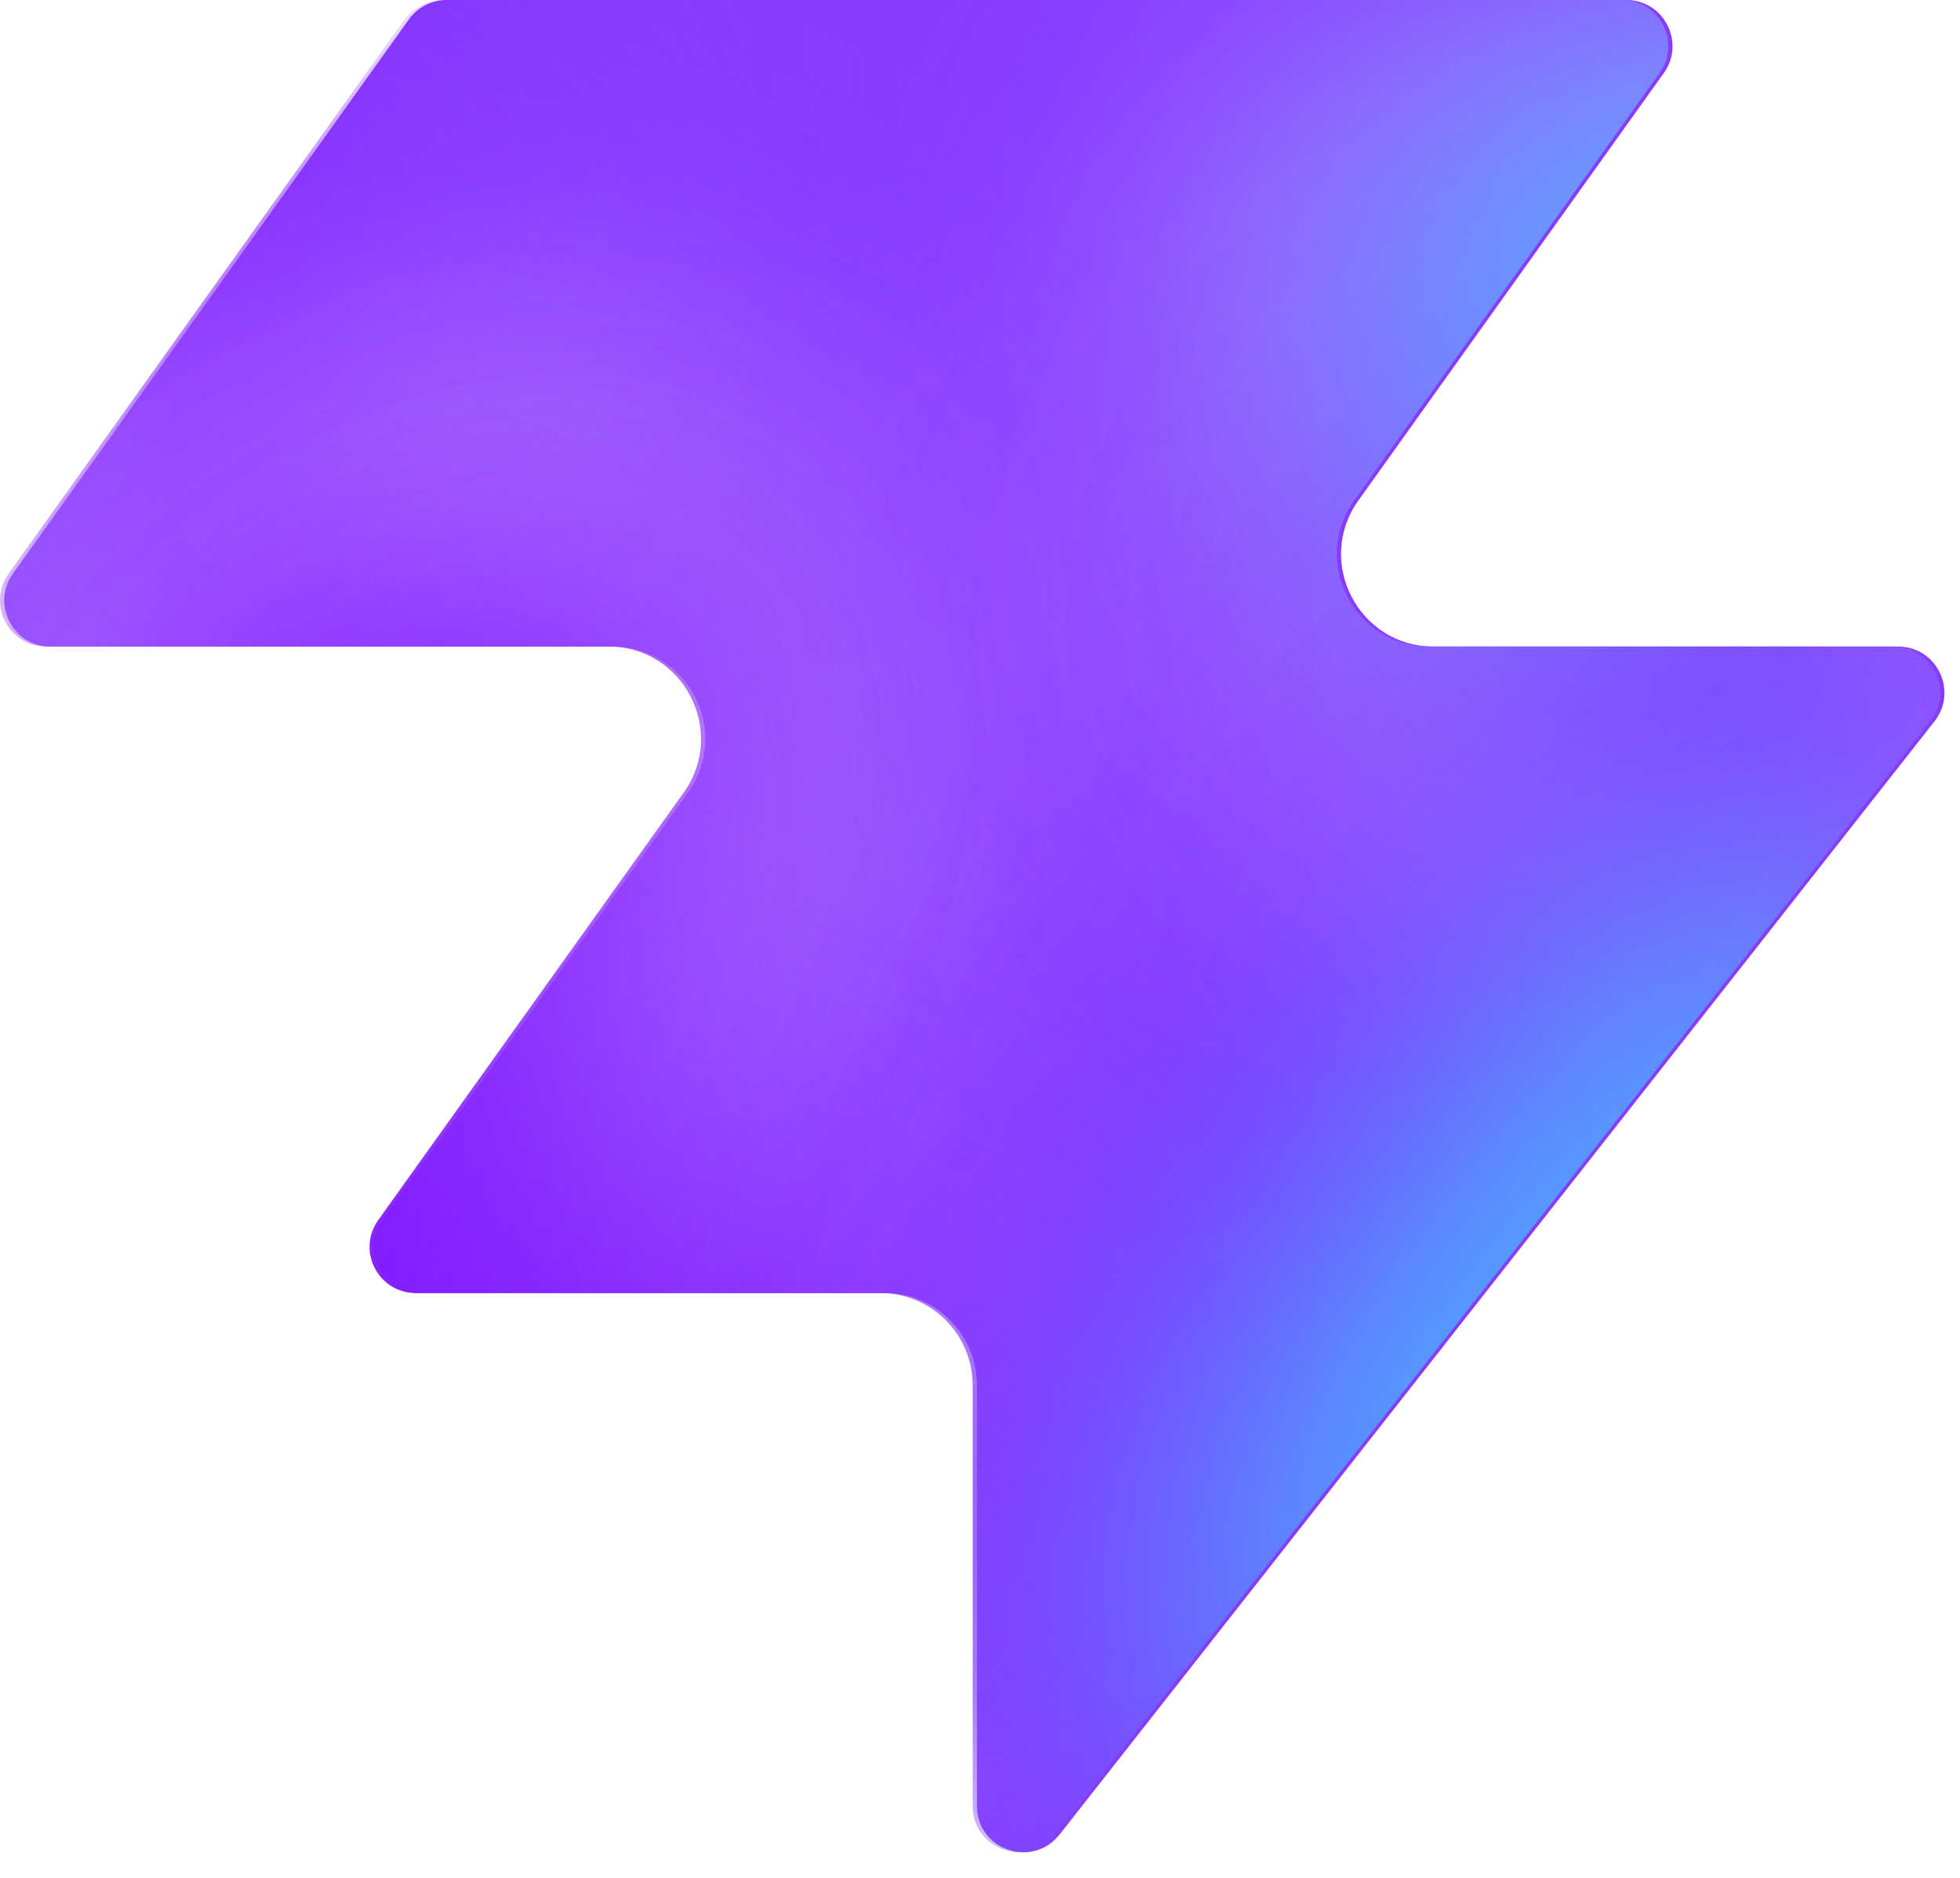
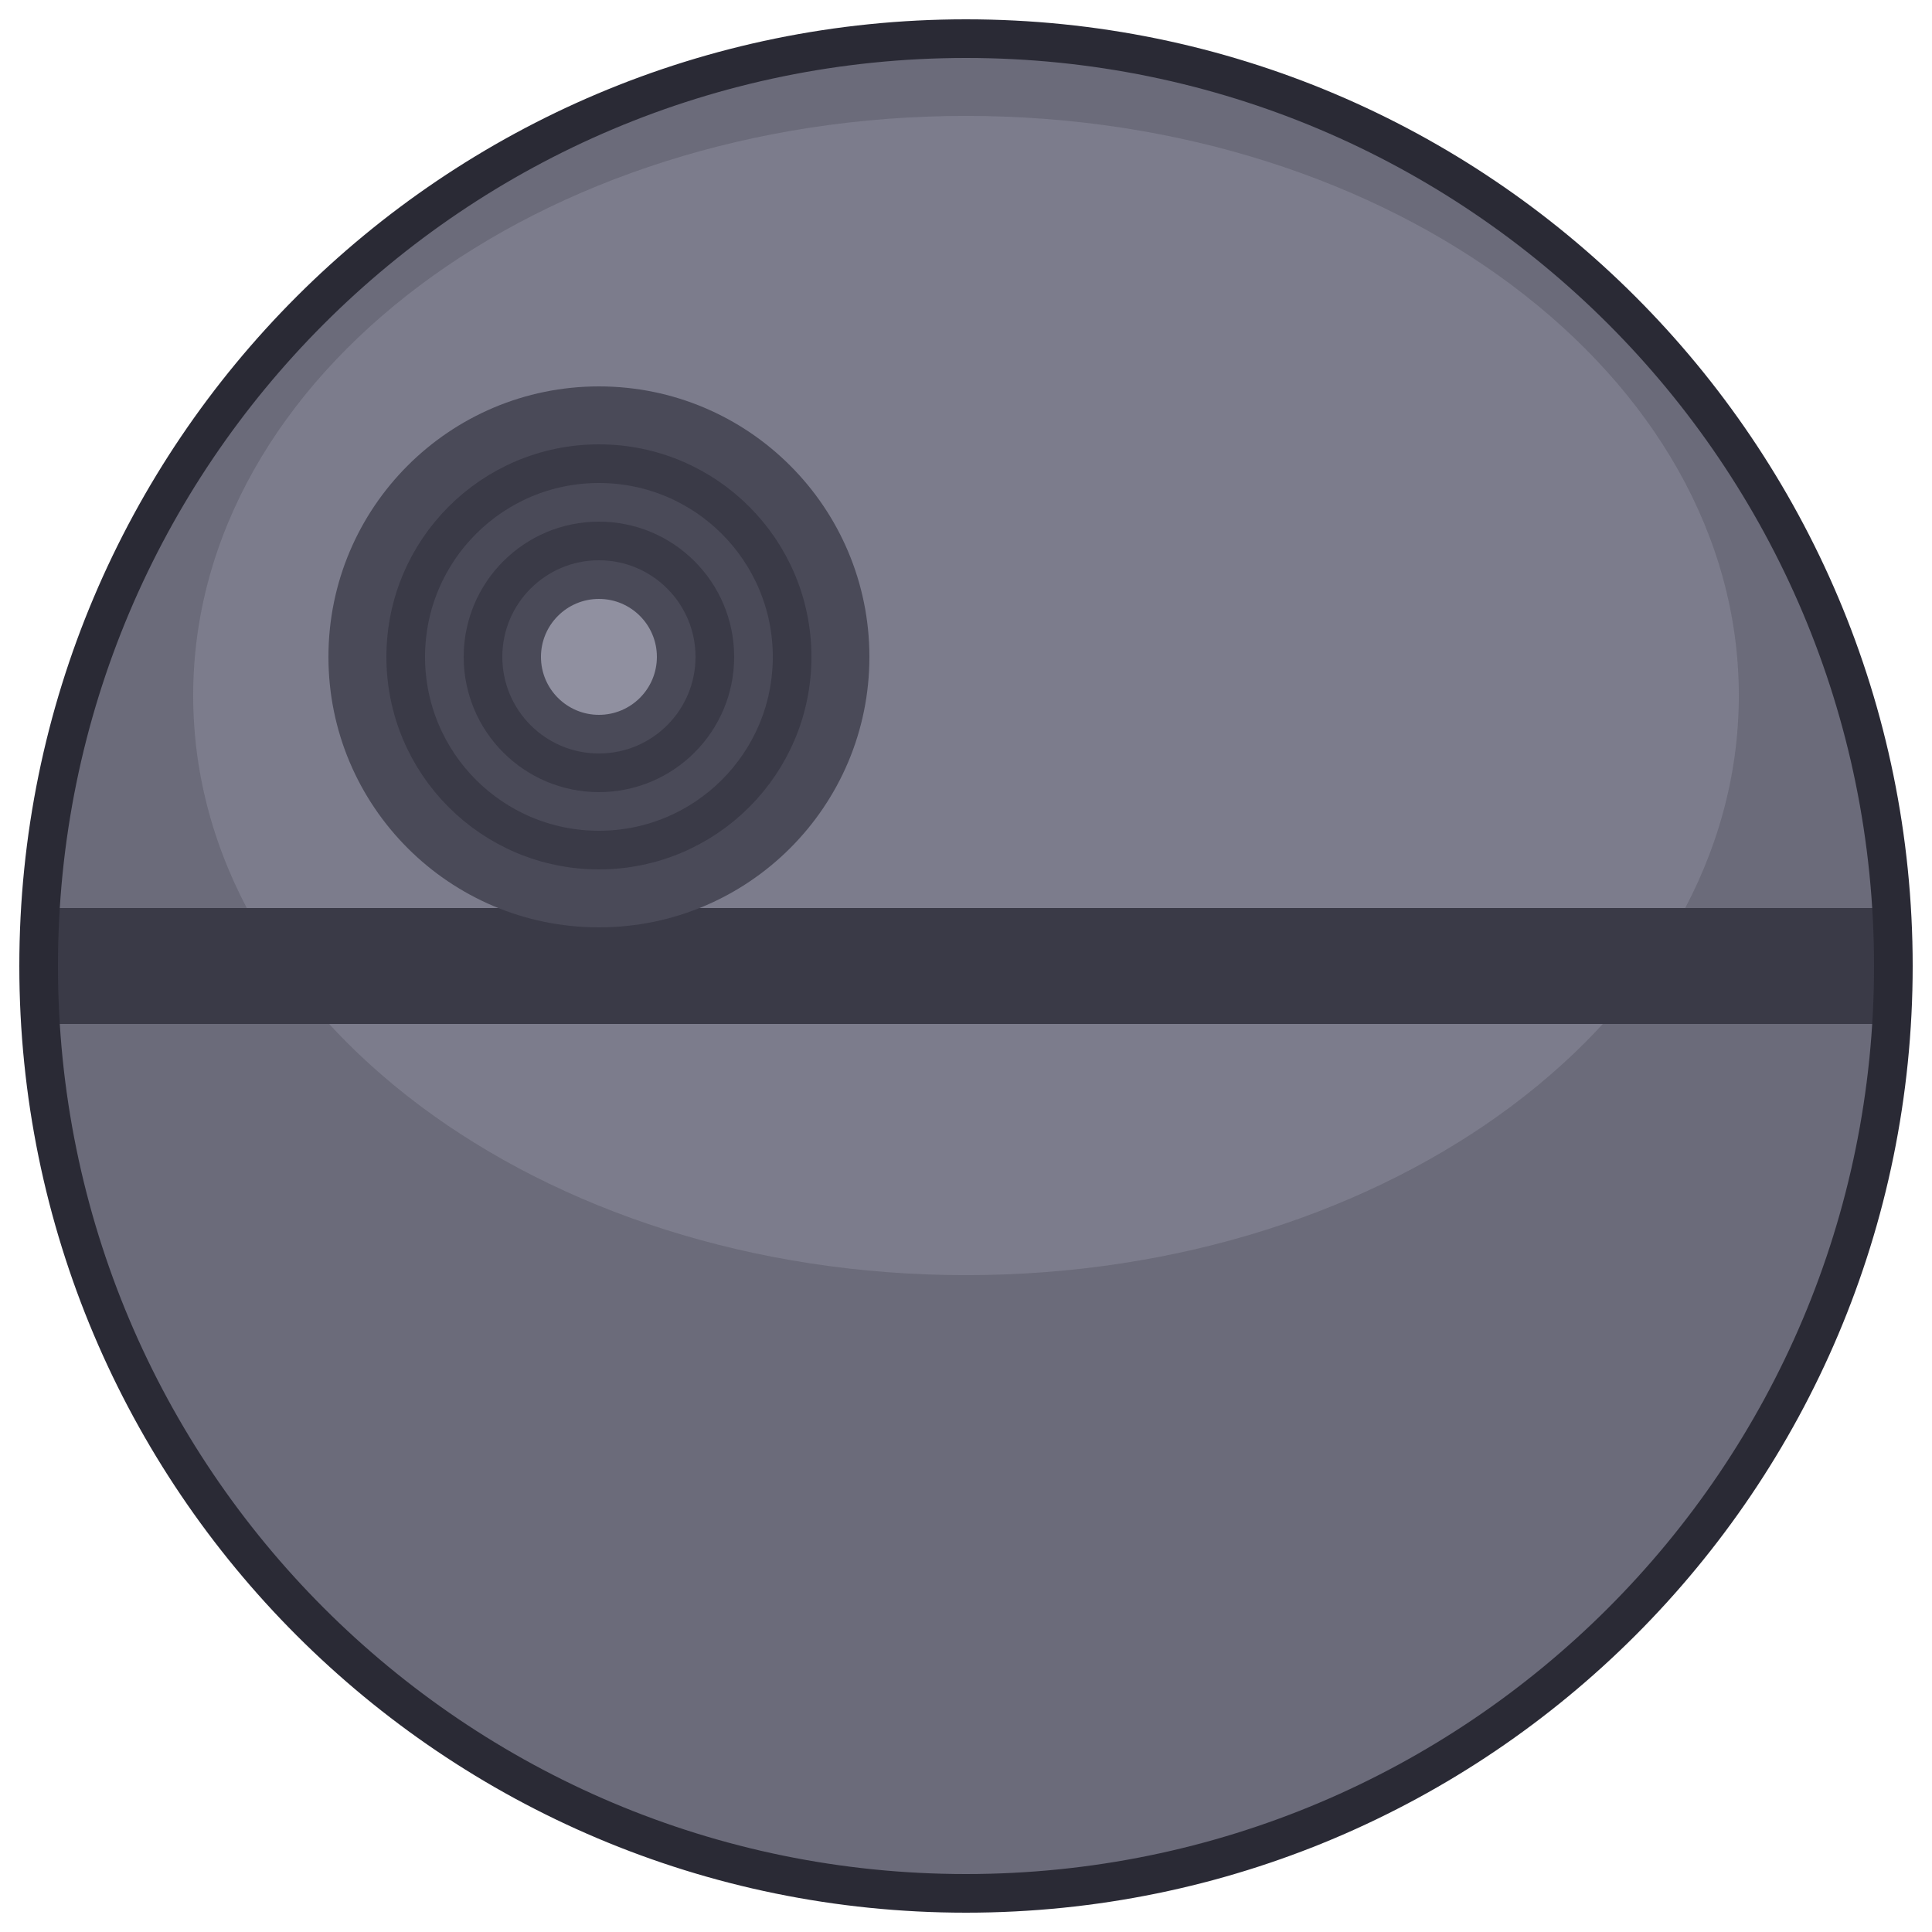
- <svg xmlns="http://www.w3.org/2000/svg" width="48" height="46" fill="none" viewBox="0 0 48 46">
-   <path fill="#863bff" d="M25.946 44.938c-.664.845-2.021.375-2.021-.698V33.937a2.26 2.26 0 0 0-2.262-2.262H10.287c-.92 0-1.456-1.04-.92-1.788l7.48-10.471c1.07-1.497 0-3.578-1.842-3.578H1.237c-.92 0-1.456-1.04-.92-1.788L10.013.474c.214-.297.556-.474.92-.474h28.894c.92 0 1.456 1.04.92 1.788l-7.48 10.471c-1.07 1.498 0 3.579 1.842 3.579h11.377c.943 0 1.473 1.088.89 1.83L25.947 44.94z" style="fill:#863bff;fill:color(display-p3 .525 .23 1);fill-opacity:1" />
-   <mask id="a" width="48" height="46" x="0" y="0" maskUnits="userSpaceOnUse" style="mask-type:alpha">
-     <path fill="#000" d="M25.842 44.938c-.664.844-2.021.375-2.021-.698V33.937a2.26 2.26 0 0 0-2.262-2.262H10.183c-.92 0-1.456-1.04-.92-1.788l7.48-10.471c1.07-1.498 0-3.579-1.842-3.579H1.133c-.92 0-1.456-1.04-.92-1.787L9.91.473c.214-.297.556-.474.92-.474h28.894c.92 0 1.456 1.04.92 1.788l-7.48 10.471c-1.07 1.498 0 3.578 1.842 3.578h11.377c.943 0 1.473 1.088.89 1.832L25.843 44.94z" style="fill:#000;fill-opacity:1" />
-   </mask>
-   <g mask="url(#a)">
-     <g filter="url(#b)">
-       <ellipse cx="5.508" cy="14.704" fill="#ede6ff" rx="5.508" ry="14.704" style="fill:#ede6ff;fill:color(display-p3 .927 .903 1);fill-opacity:1" transform="matrix(.00324 1 1 -.00324 -4.47 31.516)" />
-     </g>
-     <g filter="url(#c)">
-       <ellipse cx="10.399" cy="29.851" fill="#ede6ff" rx="10.399" ry="29.851" style="fill:#ede6ff;fill:color(display-p3 .927 .903 1);fill-opacity:1" transform="matrix(.00324 1 1 -.00324 -39.328 7.883)" />
-     </g>
-     <g filter="url(#d)">
-       <ellipse cx="5.508" cy="30.487" fill="#7e14ff" rx="5.508" ry="30.487" style="fill:#7e14ff;fill:color(display-p3 .492 .077 1);fill-opacity:1" transform="rotate(89.814 -25.913 -14.639)scale(1 -1)" />
-     </g>
-     <g filter="url(#e)">
-       <ellipse cx="5.508" cy="30.599" fill="#7e14ff" rx="5.508" ry="30.599" style="fill:#7e14ff;fill:color(display-p3 .492 .077 1);fill-opacity:1" transform="rotate(89.814 -32.644 -3.334)scale(1 -1)" />
-     </g>
-     <g filter="url(#f)">
-       <ellipse cx="5.508" cy="30.599" fill="#7e14ff" rx="5.508" ry="30.599" style="fill:#7e14ff;fill:color(display-p3 .492 .077 1);fill-opacity:1" transform="matrix(.00324 1 1 -.00324 -34.34 30.47)" />
-     </g>
-     <g filter="url(#g)">
-       <ellipse cx="14.072" cy="22.078" fill="#ede6ff" rx="14.072" ry="22.078" style="fill:#ede6ff;fill:color(display-p3 .927 .903 1);fill-opacity:1" transform="rotate(93.35 24.506 48.493)scale(-1 1)" />
-     </g>
-     <g filter="url(#h)">
-       <ellipse cx="3.47" cy="21.501" fill="#7e14ff" rx="3.47" ry="21.501" style="fill:#7e14ff;fill:color(display-p3 .492 .077 1);fill-opacity:1" transform="rotate(89.009 28.708 47.59)scale(-1 1)" />
-     </g>
-     <g filter="url(#i)">
-       <ellipse cx="3.47" cy="21.501" fill="#7e14ff" rx="3.47" ry="21.501" style="fill:#7e14ff;fill:color(display-p3 .492 .077 1);fill-opacity:1" transform="rotate(89.009 28.708 47.59)scale(-1 1)" />
-     </g>
-     <g filter="url(#j)">
-       <ellipse cx=".387" cy="8.972" fill="#7e14ff" rx="4.407" ry="29.108" style="fill:#7e14ff;fill:color(display-p3 .492 .077 1);fill-opacity:1" transform="rotate(39.51 .387 8.972)" />
-     </g>
-     <g filter="url(#k)">
-       <ellipse cx="47.523" cy="-6.092" fill="#7e14ff" rx="4.407" ry="29.108" style="fill:#7e14ff;fill:color(display-p3 .492 .077 1);fill-opacity:1" transform="rotate(37.892 47.523 -6.092)" />
-     </g>
-     <g filter="url(#l)">
-       <ellipse cx="41.412" cy="6.333" fill="#47bfff" rx="5.971" ry="9.665" style="fill:#47bfff;fill:color(display-p3 .28 .748 1);fill-opacity:1" transform="rotate(37.892 41.412 6.333)" />
-     </g>
-     <g filter="url(#m)">
-       <ellipse cx="-1.879" cy="38.332" fill="#7e14ff" rx="4.407" ry="29.108" style="fill:#7e14ff;fill:color(display-p3 .492 .077 1);fill-opacity:1" transform="rotate(37.892 -1.88 38.332)" />
-     </g>
-     <g filter="url(#n)">
-       <ellipse cx="-1.879" cy="38.332" fill="#7e14ff" rx="4.407" ry="29.108" style="fill:#7e14ff;fill:color(display-p3 .492 .077 1);fill-opacity:1" transform="rotate(37.892 -1.88 38.332)" />
-     </g>
-     <g filter="url(#o)">
-       <ellipse cx="35.651" cy="29.907" fill="#7e14ff" rx="4.407" ry="29.108" style="fill:#7e14ff;fill:color(display-p3 .492 .077 1);fill-opacity:1" transform="rotate(37.892 35.651 29.907)" />
-     </g>
-     <g filter="url(#p)">
-       <ellipse cx="38.418" cy="32.4" fill="#47bfff" rx="5.971" ry="15.297" style="fill:#47bfff;fill:color(display-p3 .28 .748 1);fill-opacity:1" transform="rotate(37.892 38.418 32.4)" />
-     </g>
-   </g>
-   <defs>
-     <filter id="b" width="60.045" height="41.654" x="-19.77" y="16.149" color-interpolation-filters="sRGB" filterUnits="userSpaceOnUse">
-       <feFlood flood-opacity="0" result="BackgroundImageFix" />
-       <feBlend in="SourceGraphic" in2="BackgroundImageFix" result="shape" />
-       <feGaussianBlur result="effect1_foregroundBlur_2002_17158" stdDeviation="7.659" />
-     </filter>
-     <filter id="c" width="90.34" height="51.437" x="-54.613" y="-7.533" color-interpolation-filters="sRGB" filterUnits="userSpaceOnUse">
-       <feFlood flood-opacity="0" result="BackgroundImageFix" />
-       <feBlend in="SourceGraphic" in2="BackgroundImageFix" result="shape" />
-       <feGaussianBlur result="effect1_foregroundBlur_2002_17158" stdDeviation="7.659" />
-     </filter>
-     <filter id="d" width="79.355" height="29.4" x="-49.64" y="2.03" color-interpolation-filters="sRGB" filterUnits="userSpaceOnUse">
-       <feFlood flood-opacity="0" result="BackgroundImageFix" />
-       <feBlend in="SourceGraphic" in2="BackgroundImageFix" result="shape" />
-       <feGaussianBlur result="effect1_foregroundBlur_2002_17158" stdDeviation="4.596" />
-     </filter>
-     <filter id="e" width="79.579" height="29.4" x="-45.045" y="20.029" color-interpolation-filters="sRGB" filterUnits="userSpaceOnUse">
-       <feFlood flood-opacity="0" result="BackgroundImageFix" />
-       <feBlend in="SourceGraphic" in2="BackgroundImageFix" result="shape" />
-       <feGaussianBlur result="effect1_foregroundBlur_2002_17158" stdDeviation="4.596" />
-     </filter>
-     <filter id="f" width="79.579" height="29.4" x="-43.513" y="21.178" color-interpolation-filters="sRGB" filterUnits="userSpaceOnUse">
-       <feFlood flood-opacity="0" result="BackgroundImageFix" />
-       <feBlend in="SourceGraphic" in2="BackgroundImageFix" result="shape" />
-       <feGaussianBlur result="effect1_foregroundBlur_2002_17158" stdDeviation="4.596" />
-     </filter>
-     <filter id="g" width="74.749" height="58.852" x="15.756" y="-17.901" color-interpolation-filters="sRGB" filterUnits="userSpaceOnUse">
-       <feFlood flood-opacity="0" result="BackgroundImageFix" />
-       <feBlend in="SourceGraphic" in2="BackgroundImageFix" result="shape" />
-       <feGaussianBlur result="effect1_foregroundBlur_2002_17158" stdDeviation="7.659" />
-     </filter>
-     <filter id="h" width="61.377" height="25.362" x="23.548" y="2.284" color-interpolation-filters="sRGB" filterUnits="userSpaceOnUse">
-       <feFlood flood-opacity="0" result="BackgroundImageFix" />
-       <feBlend in="SourceGraphic" in2="BackgroundImageFix" result="shape" />
-       <feGaussianBlur result="effect1_foregroundBlur_2002_17158" stdDeviation="4.596" />
-     </filter>
-     <filter id="i" width="61.377" height="25.362" x="23.548" y="2.284" color-interpolation-filters="sRGB" filterUnits="userSpaceOnUse">
-       <feFlood flood-opacity="0" result="BackgroundImageFix" />
-       <feBlend in="SourceGraphic" in2="BackgroundImageFix" result="shape" />
-       <feGaussianBlur result="effect1_foregroundBlur_2002_17158" stdDeviation="4.596" />
-     </filter>
-     <filter id="j" width="56.045" height="63.649" x="-27.636" y="-22.853" color-interpolation-filters="sRGB" filterUnits="userSpaceOnUse">
-       <feFlood flood-opacity="0" result="BackgroundImageFix" />
-       <feBlend in="SourceGraphic" in2="BackgroundImageFix" result="shape" />
-       <feGaussianBlur result="effect1_foregroundBlur_2002_17158" stdDeviation="4.596" />
-     </filter>
-     <filter id="k" width="54.814" height="64.646" x="20.116" y="-38.415" color-interpolation-filters="sRGB" filterUnits="userSpaceOnUse">
-       <feFlood flood-opacity="0" result="BackgroundImageFix" />
-       <feBlend in="SourceGraphic" in2="BackgroundImageFix" result="shape" />
-       <feGaussianBlur result="effect1_foregroundBlur_2002_17158" stdDeviation="4.596" />
-     </filter>
-     <filter id="l" width="33.541" height="35.313" x="24.641" y="-11.323" color-interpolation-filters="sRGB" filterUnits="userSpaceOnUse">
-       <feFlood flood-opacity="0" result="BackgroundImageFix" />
-       <feBlend in="SourceGraphic" in2="BackgroundImageFix" result="shape" />
-       <feGaussianBlur result="effect1_foregroundBlur_2002_17158" stdDeviation="4.596" />
-     </filter>
-     <filter id="m" width="54.814" height="64.646" x="-29.286" y="6.009" color-interpolation-filters="sRGB" filterUnits="userSpaceOnUse">
-       <feFlood flood-opacity="0" result="BackgroundImageFix" />
-       <feBlend in="SourceGraphic" in2="BackgroundImageFix" result="shape" />
-       <feGaussianBlur result="effect1_foregroundBlur_2002_17158" stdDeviation="4.596" />
-     </filter>
-     <filter id="n" width="54.814" height="64.646" x="-29.286" y="6.009" color-interpolation-filters="sRGB" filterUnits="userSpaceOnUse">
-       <feFlood flood-opacity="0" result="BackgroundImageFix" />
-       <feBlend in="SourceGraphic" in2="BackgroundImageFix" result="shape" />
-       <feGaussianBlur result="effect1_foregroundBlur_2002_17158" stdDeviation="4.596" />
-     </filter>
-     <filter id="o" width="54.814" height="64.646" x="8.244" y="-2.416" color-interpolation-filters="sRGB" filterUnits="userSpaceOnUse">
-       <feFlood flood-opacity="0" result="BackgroundImageFix" />
-       <feBlend in="SourceGraphic" in2="BackgroundImageFix" result="shape" />
-       <feGaussianBlur result="effect1_foregroundBlur_2002_17158" stdDeviation="4.596" />
-     </filter>
-     <filter id="p" width="39.409" height="43.623" x="18.713" y="10.588" color-interpolation-filters="sRGB" filterUnits="userSpaceOnUse">
-       <feFlood flood-opacity="0" result="BackgroundImageFix" />
-       <feBlend in="SourceGraphic" in2="BackgroundImageFix" result="shape" />
-       <feGaussianBlur result="effect1_foregroundBlur_2002_17158" stdDeviation="4.596" />
-     </filter>
-   </defs>
+ <svg xmlns="http://www.w3.org/2000/svg" viewBox="0 0 100 100">
+   <circle cx="50" cy="50" r="48" fill="#6b6b7a" />
+   <ellipse cx="50" cy="36" rx="40" ry="30" fill="#8e8e9e" opacity="0.5" />
+   <rect x="2" y="47" width="96" height="6" fill="#3a3a47" />
+   <circle cx="31" cy="34" r="14" fill="#4a4a58" />
+   <circle cx="31" cy="34" r="10" fill="none" stroke="#3a3a47" stroke-width="2" />
+   <circle cx="31" cy="34" r="6" fill="none" stroke="#3a3a47" stroke-width="2" />
+   <circle cx="31" cy="34" r="3" fill="#9090a0" />
+   <circle cx="50" cy="50" r="48" fill="none" stroke="#2a2a35" stroke-width="2" />
</svg>
